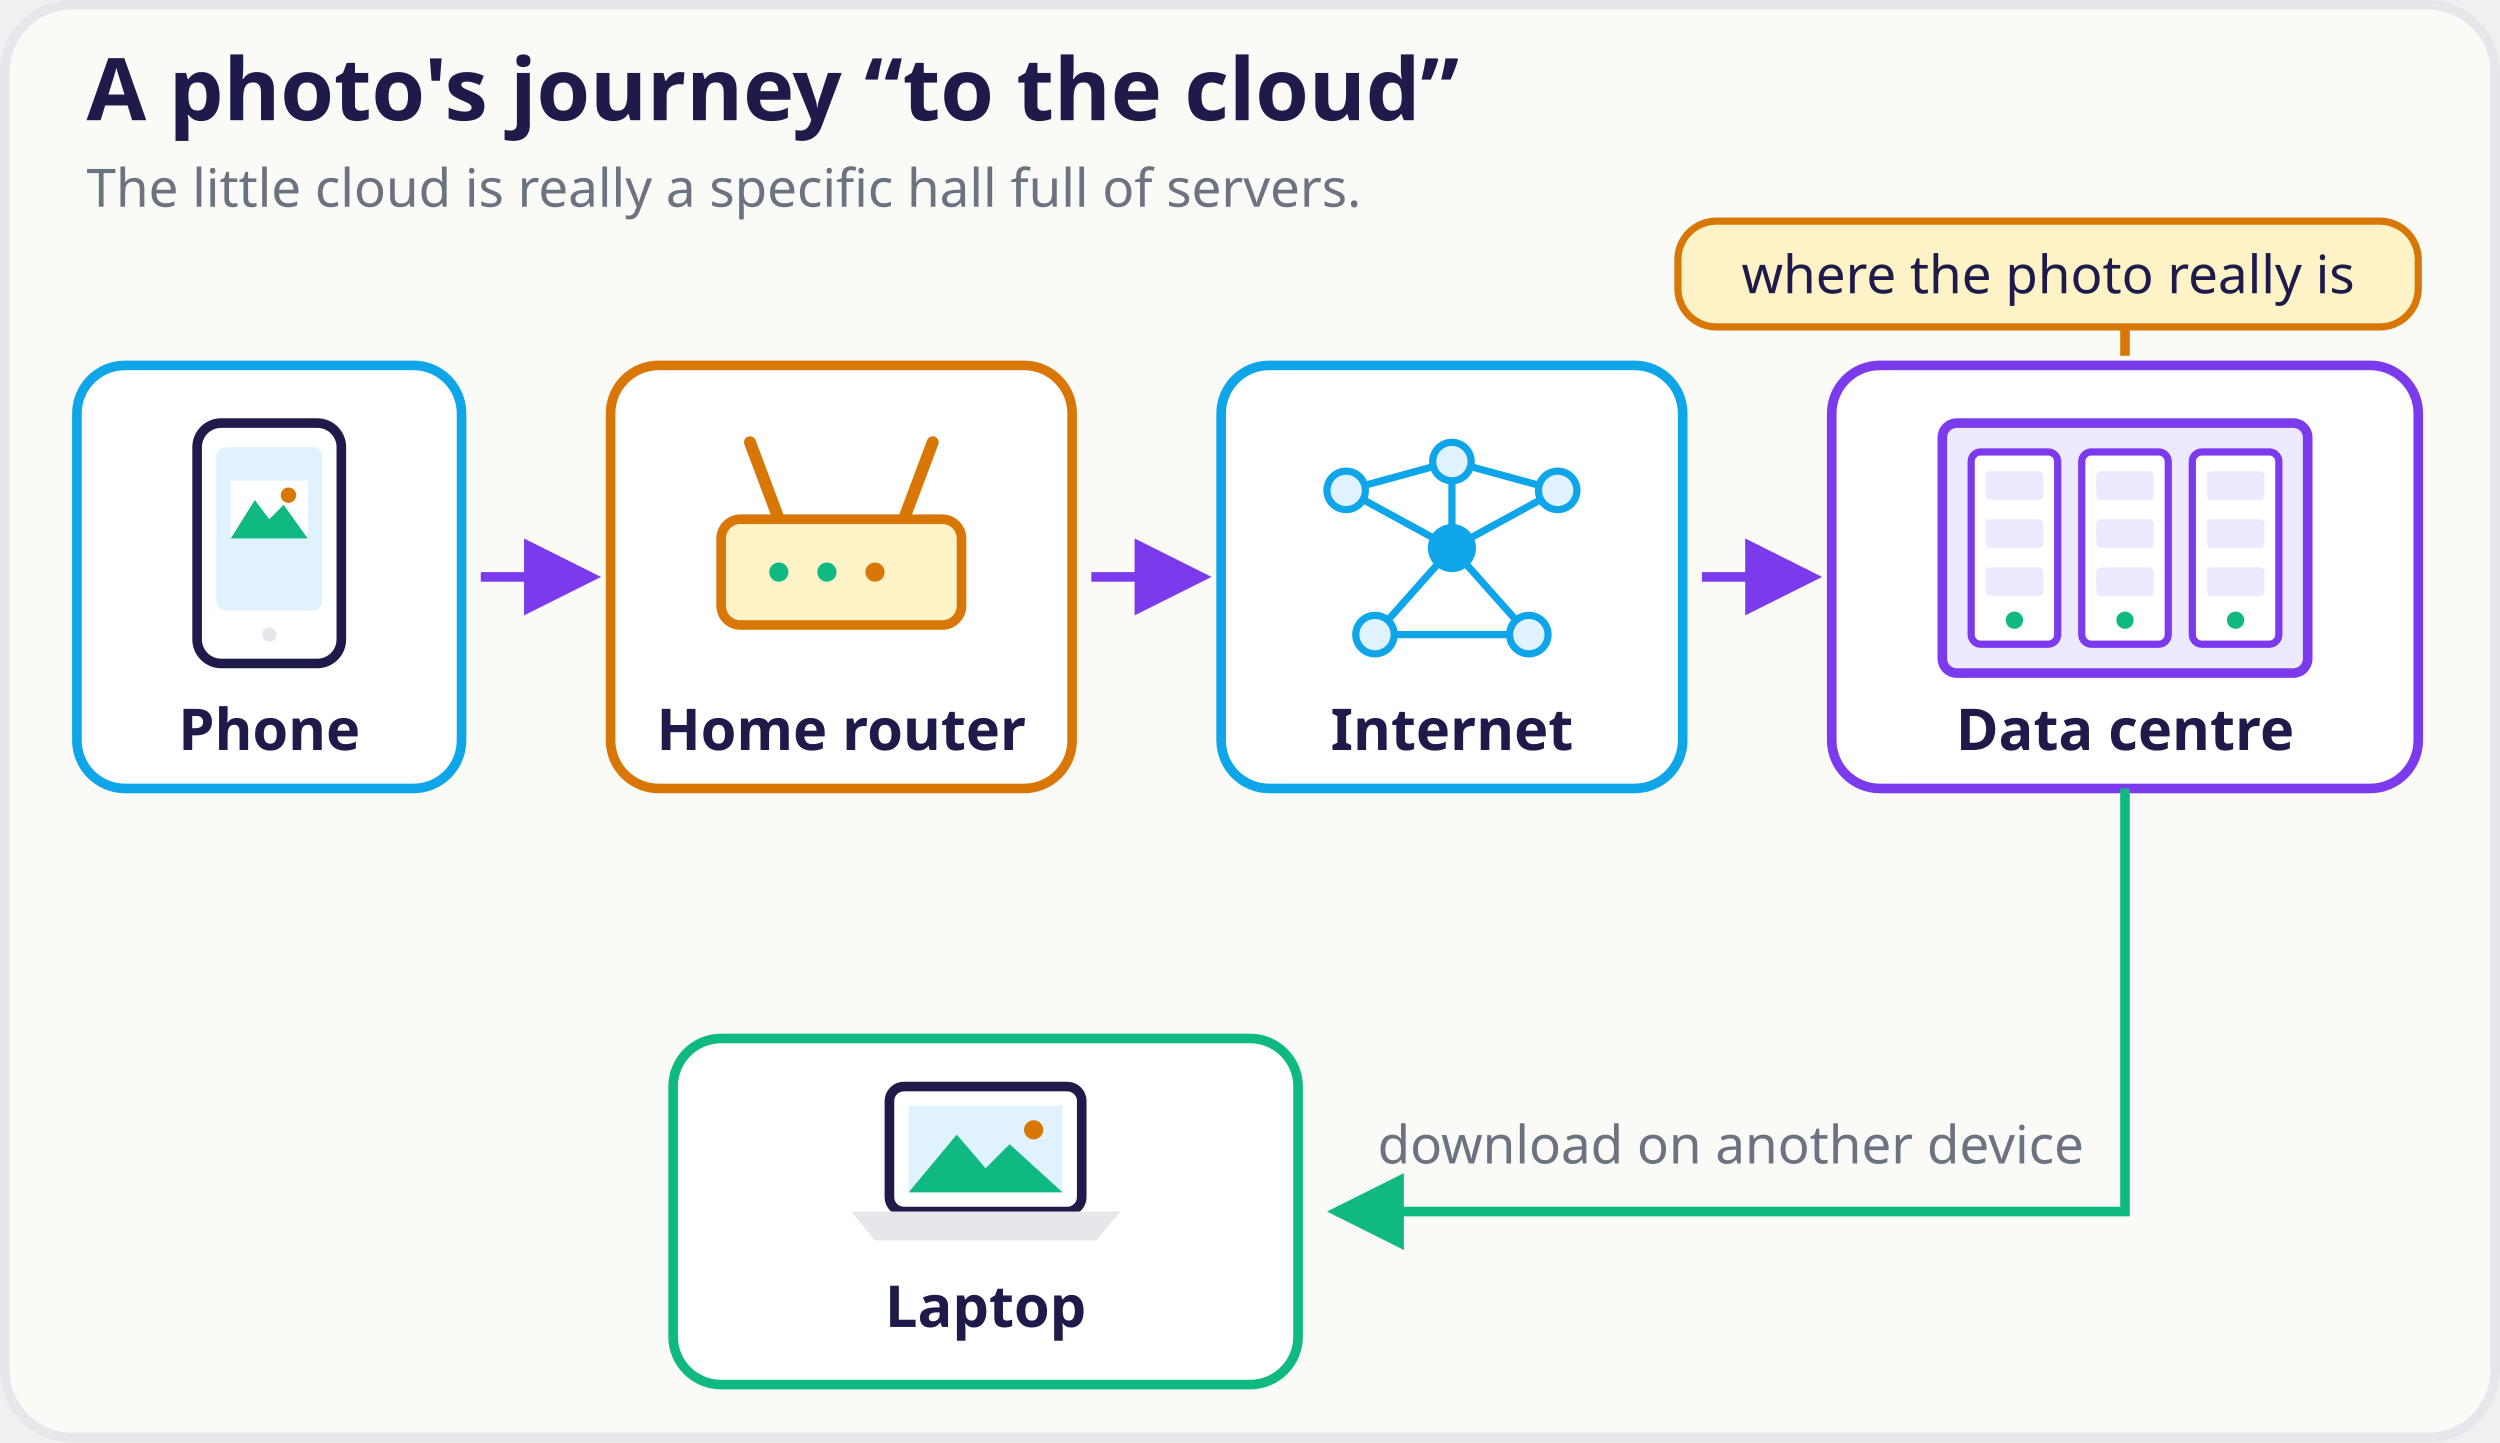
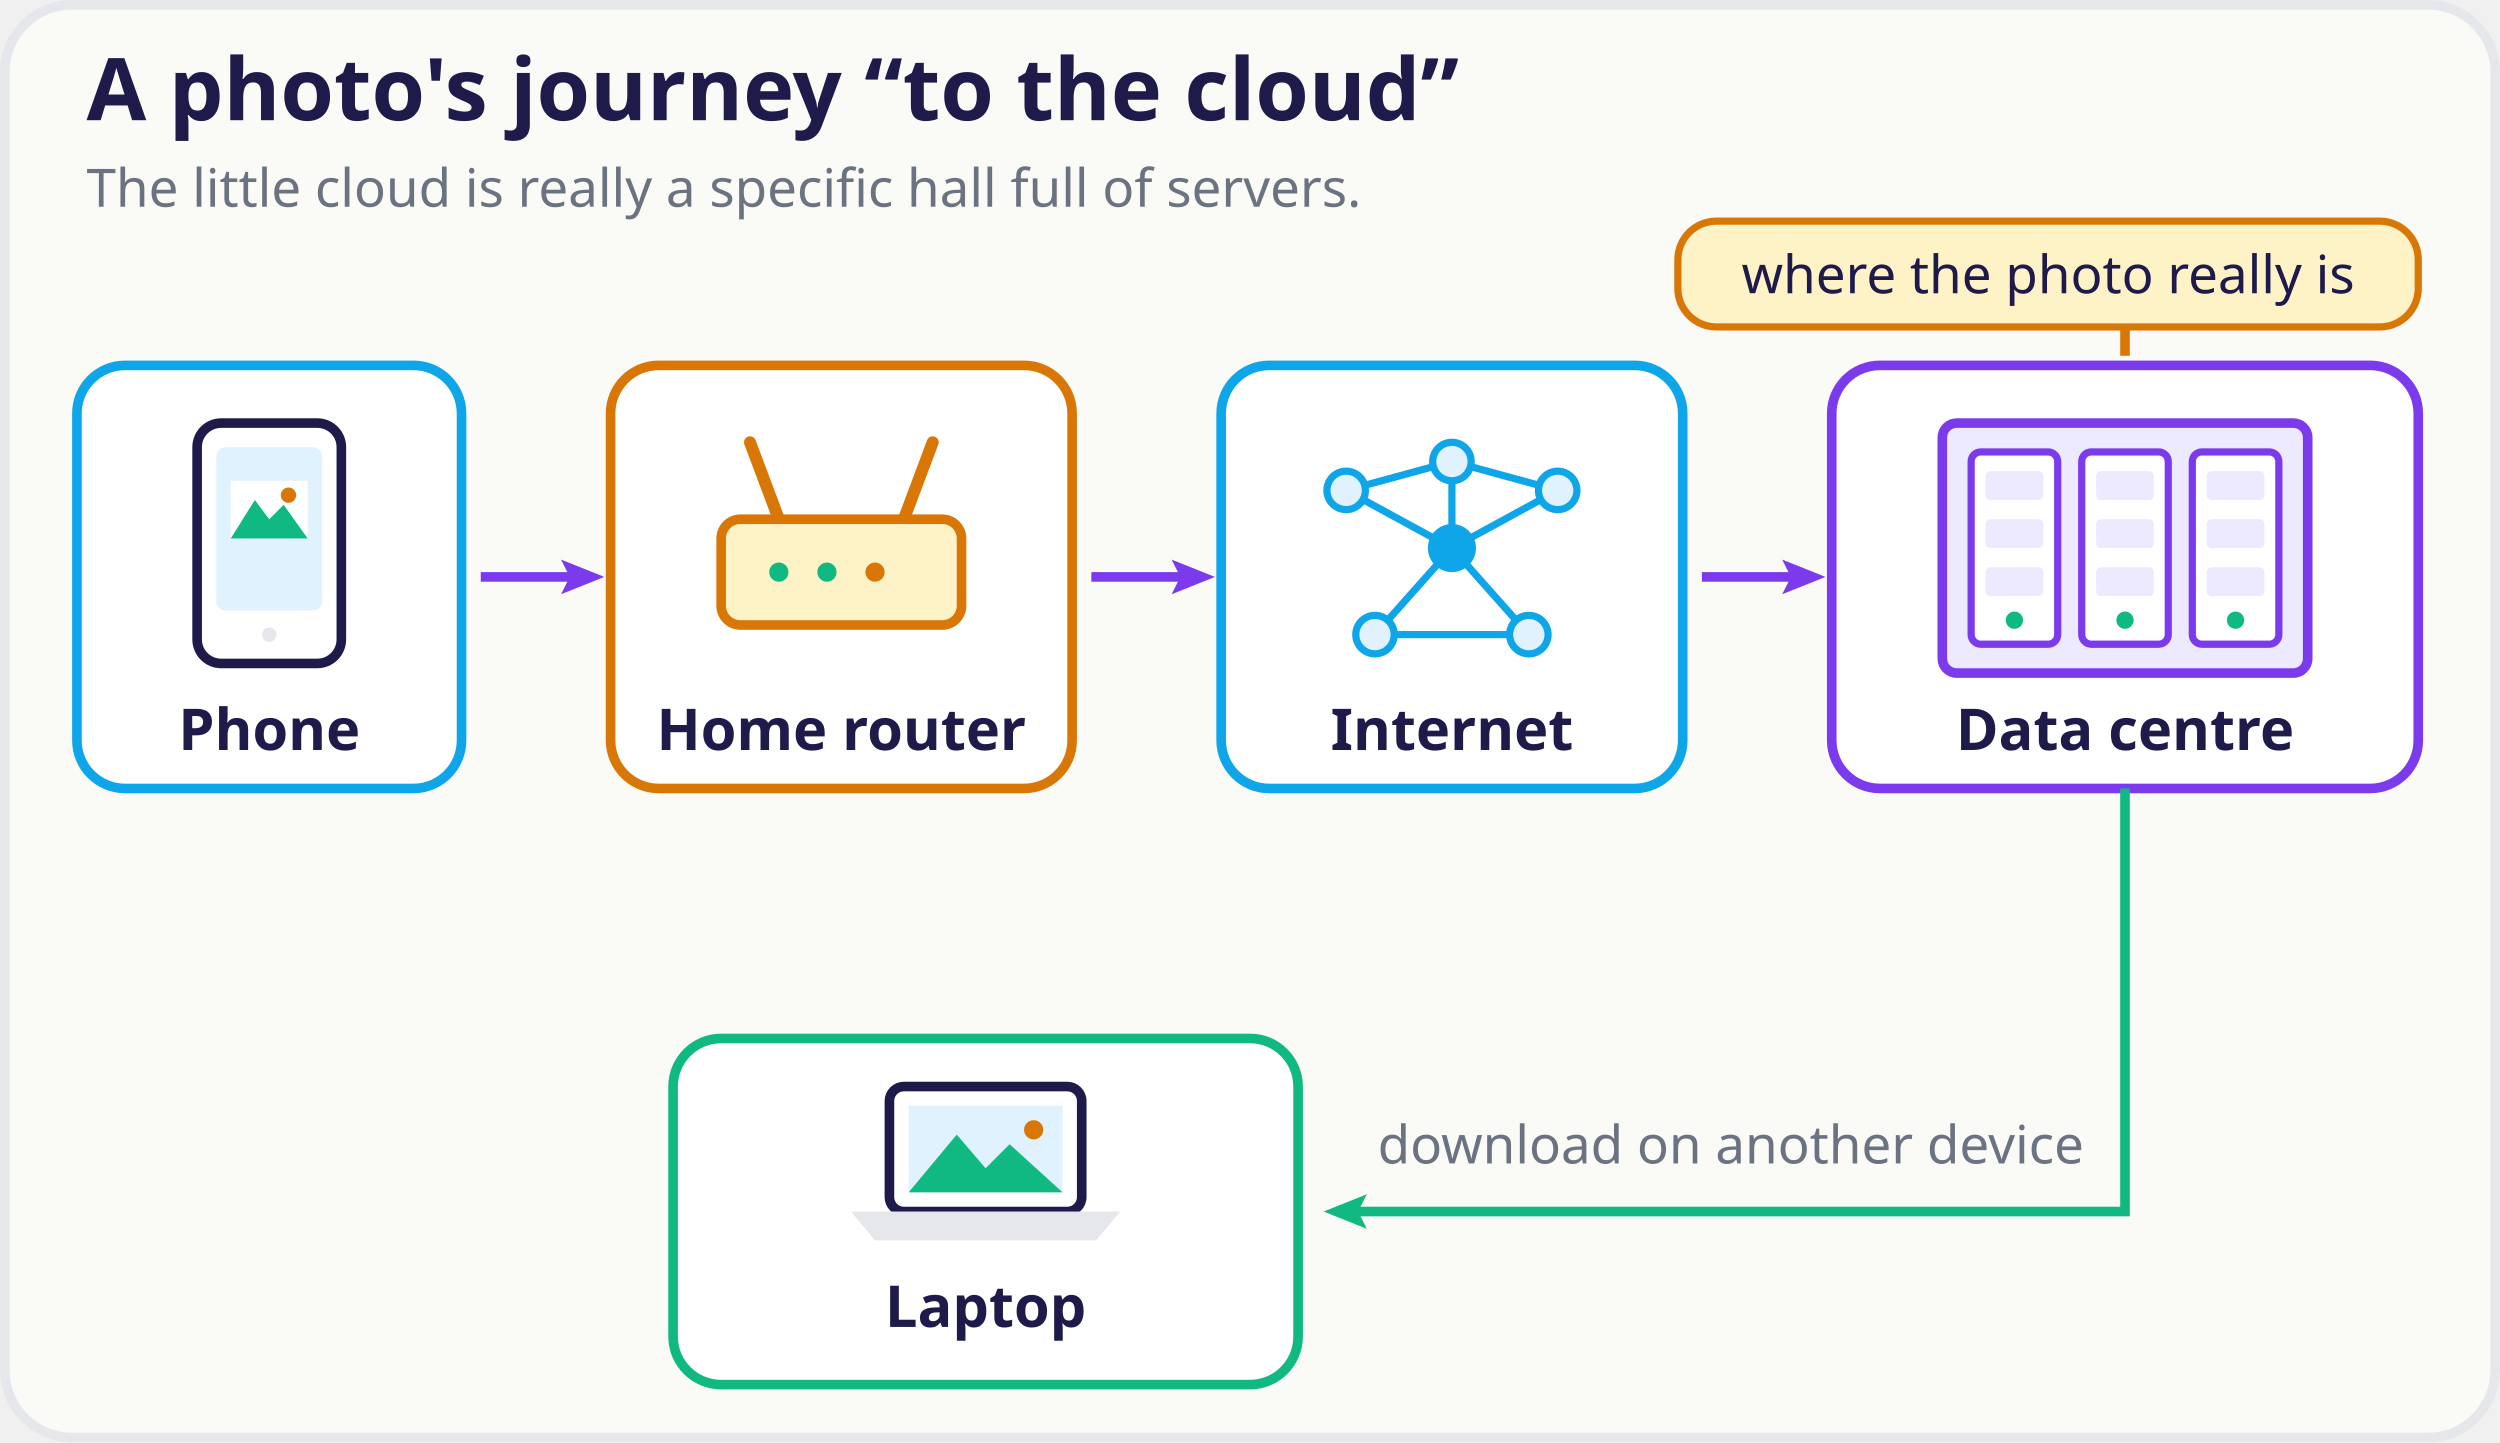
<svg xmlns="http://www.w3.org/2000/svg" viewBox="0 0 520 300" font-family="system-ui, sans-serif" role="img" aria-labelledby="clt cld">
  <defs>
-     <marker id="cl-ap" markerWidth="8" markerHeight="8" refX="7" refY="4" orient="auto">
-       <path d="M0 0 L8 4 L0 8 Z" fill="#7C3AED" />
+     <marker id="cl-ap" viewBox="0 0 10 10" markerWidth="4.5" markerHeight="4.5" refX="7" refY="5" orient="auto">
+       <path d="M0 1 L10 5 L0 9 L2 5 Z" fill="#7C3AED" />
    </marker>
-     <marker id="cl-ag" markerWidth="8" markerHeight="8" refX="7" refY="4" orient="auto">
-       <path d="M0 0 L8 4 L0 8 Z" fill="#10B981" />
+     <marker id="cl-ag" viewBox="0 0 10 10" markerWidth="4.5" markerHeight="4.5" refX="7" refY="5" orient="auto">
+       <path d="M0 1 L10 5 L0 9 L2 5 Z" fill="#10B981" />
    </marker>
  </defs>
  <rect x="1" y="1" width="518" height="298" rx="14" fill="#FAFAF7" stroke="#E5E7EB" stroke-width="2" />
  <text x="18" y="25" font-size="18" font-weight="700" fill="#1E1B4B">A photo's journey “to the cloud”</text>
  <text x="18" y="43" font-size="11" fill="#6B7280">The little cloud is really a specific hall full of servers.</text>
  <rect x="349" y="46" width="154" height="22" rx="8" fill="#FEF3C7" stroke="#D97706" stroke-width="1.5" />
  <text x="426" y="61" text-anchor="middle" font-size="11" fill="#1E1B4B">where the photo really is</text>
  <path d="M442 68 L442 74" stroke="#D97706" stroke-width="2" />
  <rect x="16" y="76" width="80" height="88" rx="10" fill="#FFFFFF" stroke="#0EA5E9" stroke-width="2" />
  <rect x="41" y="88" width="30" height="50" rx="5" fill="#FFFFFF" stroke="#1E1B4B" stroke-width="2" />
  <rect x="45" y="93" width="22" height="34" rx="2" fill="#E0F2FE" />
  <rect x="48" y="100" width="16" height="12" fill="#FFFFFF" />
  <path d="M48 112 L53 104 L56 108 L59 105 L64 112 Z" fill="#10B981" />
  <circle cx="60" cy="103" r="1.6" fill="#D97706" />
  <circle cx="56" cy="132" r="1.5" fill="#E5E7EB" />
  <text x="56" y="156" text-anchor="middle" font-size="12" font-weight="700" fill="#1E1B4B">Phone</text>
  <path d="M100 120 L123 120" fill="none" stroke="#7C3AED" stroke-width="2" marker-end="url(#cl-ap)" />
  <rect x="127" y="76" width="96" height="88" rx="10" fill="#FFFFFF" stroke="#D97706" stroke-width="2" />
  <path d="M162 108 L156 92 M188 108 L194 92" stroke="#D97706" stroke-width="2.5" stroke-linecap="round" />
  <rect x="150" y="108" width="50" height="22" rx="4" fill="#FEF3C7" stroke="#D97706" stroke-width="2" />
  <circle cx="162" cy="119" r="2" fill="#10B981" />
  <circle cx="172" cy="119" r="2" fill="#10B981" />
  <circle cx="182" cy="119" r="2" fill="#D97706" />
  <text x="175" y="156" text-anchor="middle" font-size="12" font-weight="700" fill="#1E1B4B">Home router</text>
  <path d="M227 120 L250 120" fill="none" stroke="#7C3AED" stroke-width="2" marker-end="url(#cl-ap)" />
  <rect x="254" y="76" width="96" height="88" rx="10" fill="#FFFFFF" stroke="#0EA5E9" stroke-width="2" />
  <path d="M302 114 L280 102 M302 114 L302 96 M302 114 L324 102 M302 114 L286 132 M302 114 L318 132 M280 102 L302 96 M302 96 L324 102 M286 132 L318 132" stroke="#0EA5E9" stroke-width="1.5" />
  <circle cx="280" cy="102" r="4" fill="#E0F2FE" stroke="#0EA5E9" stroke-width="1.5" />
  <circle cx="302" cy="96" r="4" fill="#E0F2FE" stroke="#0EA5E9" stroke-width="1.5" />
  <circle cx="324" cy="102" r="4" fill="#E0F2FE" stroke="#0EA5E9" stroke-width="1.5" />
  <circle cx="286" cy="132" r="4" fill="#E0F2FE" stroke="#0EA5E9" stroke-width="1.5" />
  <circle cx="318" cy="132" r="4" fill="#E0F2FE" stroke="#0EA5E9" stroke-width="1.5" />
  <circle cx="302" cy="114" r="5" fill="#0EA5E9" />
  <text x="302" y="156" text-anchor="middle" font-size="12" font-weight="700" fill="#1E1B4B">Internet</text>
  <path d="M354 120 L377 120" fill="none" stroke="#7C3AED" stroke-width="2" marker-end="url(#cl-ap)" />
  <rect x="381" y="76" width="122" height="88" rx="10" fill="#FFFFFF" stroke="#7C3AED" stroke-width="2" />
  <rect x="404" y="88" width="76" height="52" rx="3" fill="#EDE9FE" stroke="#7C3AED" stroke-width="2" />
  <rect x="410" y="94" width="18" height="40" rx="2" fill="#FFFFFF" stroke="#7C3AED" stroke-width="1.5" />
  <rect x="413" y="98" width="12" height="6" rx="1" fill="#EDE9FE" />
  <rect x="413" y="108" width="12" height="6" rx="1" fill="#EDE9FE" />
  <rect x="413" y="118" width="12" height="6" rx="1" fill="#EDE9FE" />
  <circle cx="419" cy="129" r="1.8" fill="#10B981" />
  <rect x="433" y="94" width="18" height="40" rx="2" fill="#FFFFFF" stroke="#7C3AED" stroke-width="1.5" />
  <rect x="436" y="98" width="12" height="6" rx="1" fill="#EDE9FE" />
  <rect x="436" y="108" width="12" height="6" rx="1" fill="#EDE9FE" />
  <rect x="436" y="118" width="12" height="6" rx="1" fill="#EDE9FE" />
  <circle cx="442" cy="129" r="1.8" fill="#10B981" />
  <rect x="456" y="94" width="18" height="40" rx="2" fill="#FFFFFF" stroke="#7C3AED" stroke-width="1.5" />
  <rect x="459" y="98" width="12" height="6" rx="1" fill="#EDE9FE" />
  <rect x="459" y="108" width="12" height="6" rx="1" fill="#EDE9FE" />
  <rect x="459" y="118" width="12" height="6" rx="1" fill="#EDE9FE" />
  <circle cx="465" cy="129" r="1.8" fill="#10B981" />
  <text x="442" y="156" text-anchor="middle" font-size="12" font-weight="700" fill="#1E1B4B">Data centre</text>
  <path d="M442 164 L442 252 L278 252" fill="none" stroke="#10B981" stroke-width="2" marker-end="url(#cl-ag)" />
  <text x="360" y="242" text-anchor="middle" font-size="11" fill="#6B7280">download on another device</text>
  <rect x="140" y="216" width="130" height="72" rx="10" fill="#FFFFFF" stroke="#10B981" stroke-width="2" />
  <rect x="185" y="226" width="40" height="26" rx="3" fill="#FFFFFF" stroke="#1E1B4B" stroke-width="2" />
  <rect x="189" y="230" width="32" height="18" fill="#E0F2FE" />
  <path d="M189 248 L199 236 L205 243 L210 238 L221 248 Z" fill="#10B981" />
  <circle cx="215" cy="235" r="2" fill="#D97706" />
  <path d="M177 252 L233 252 L228 258 L182 258 Z" fill="#E5E7EB" />
  <text x="205" y="276" text-anchor="middle" font-size="12" font-weight="700" fill="#1E1B4B">Laptop</text>
</svg>
